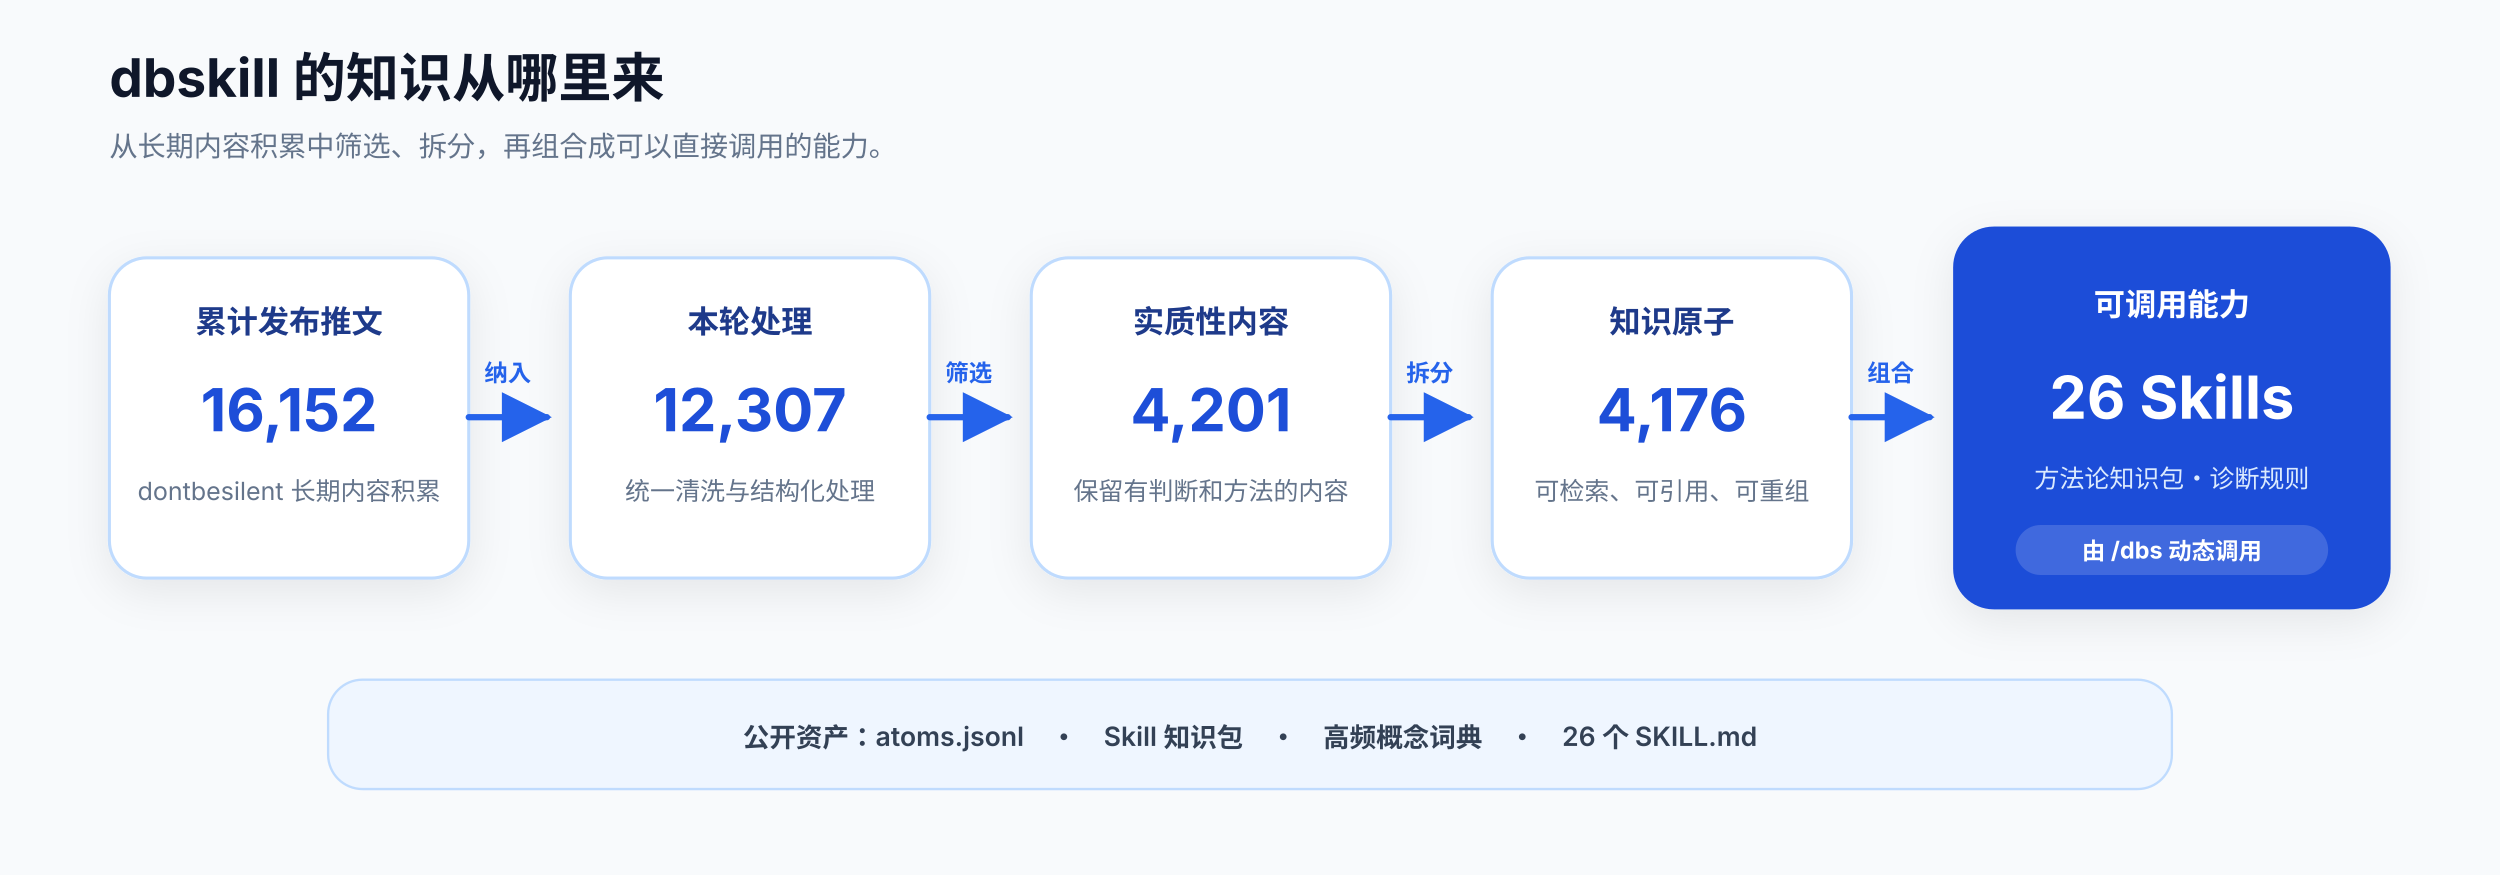
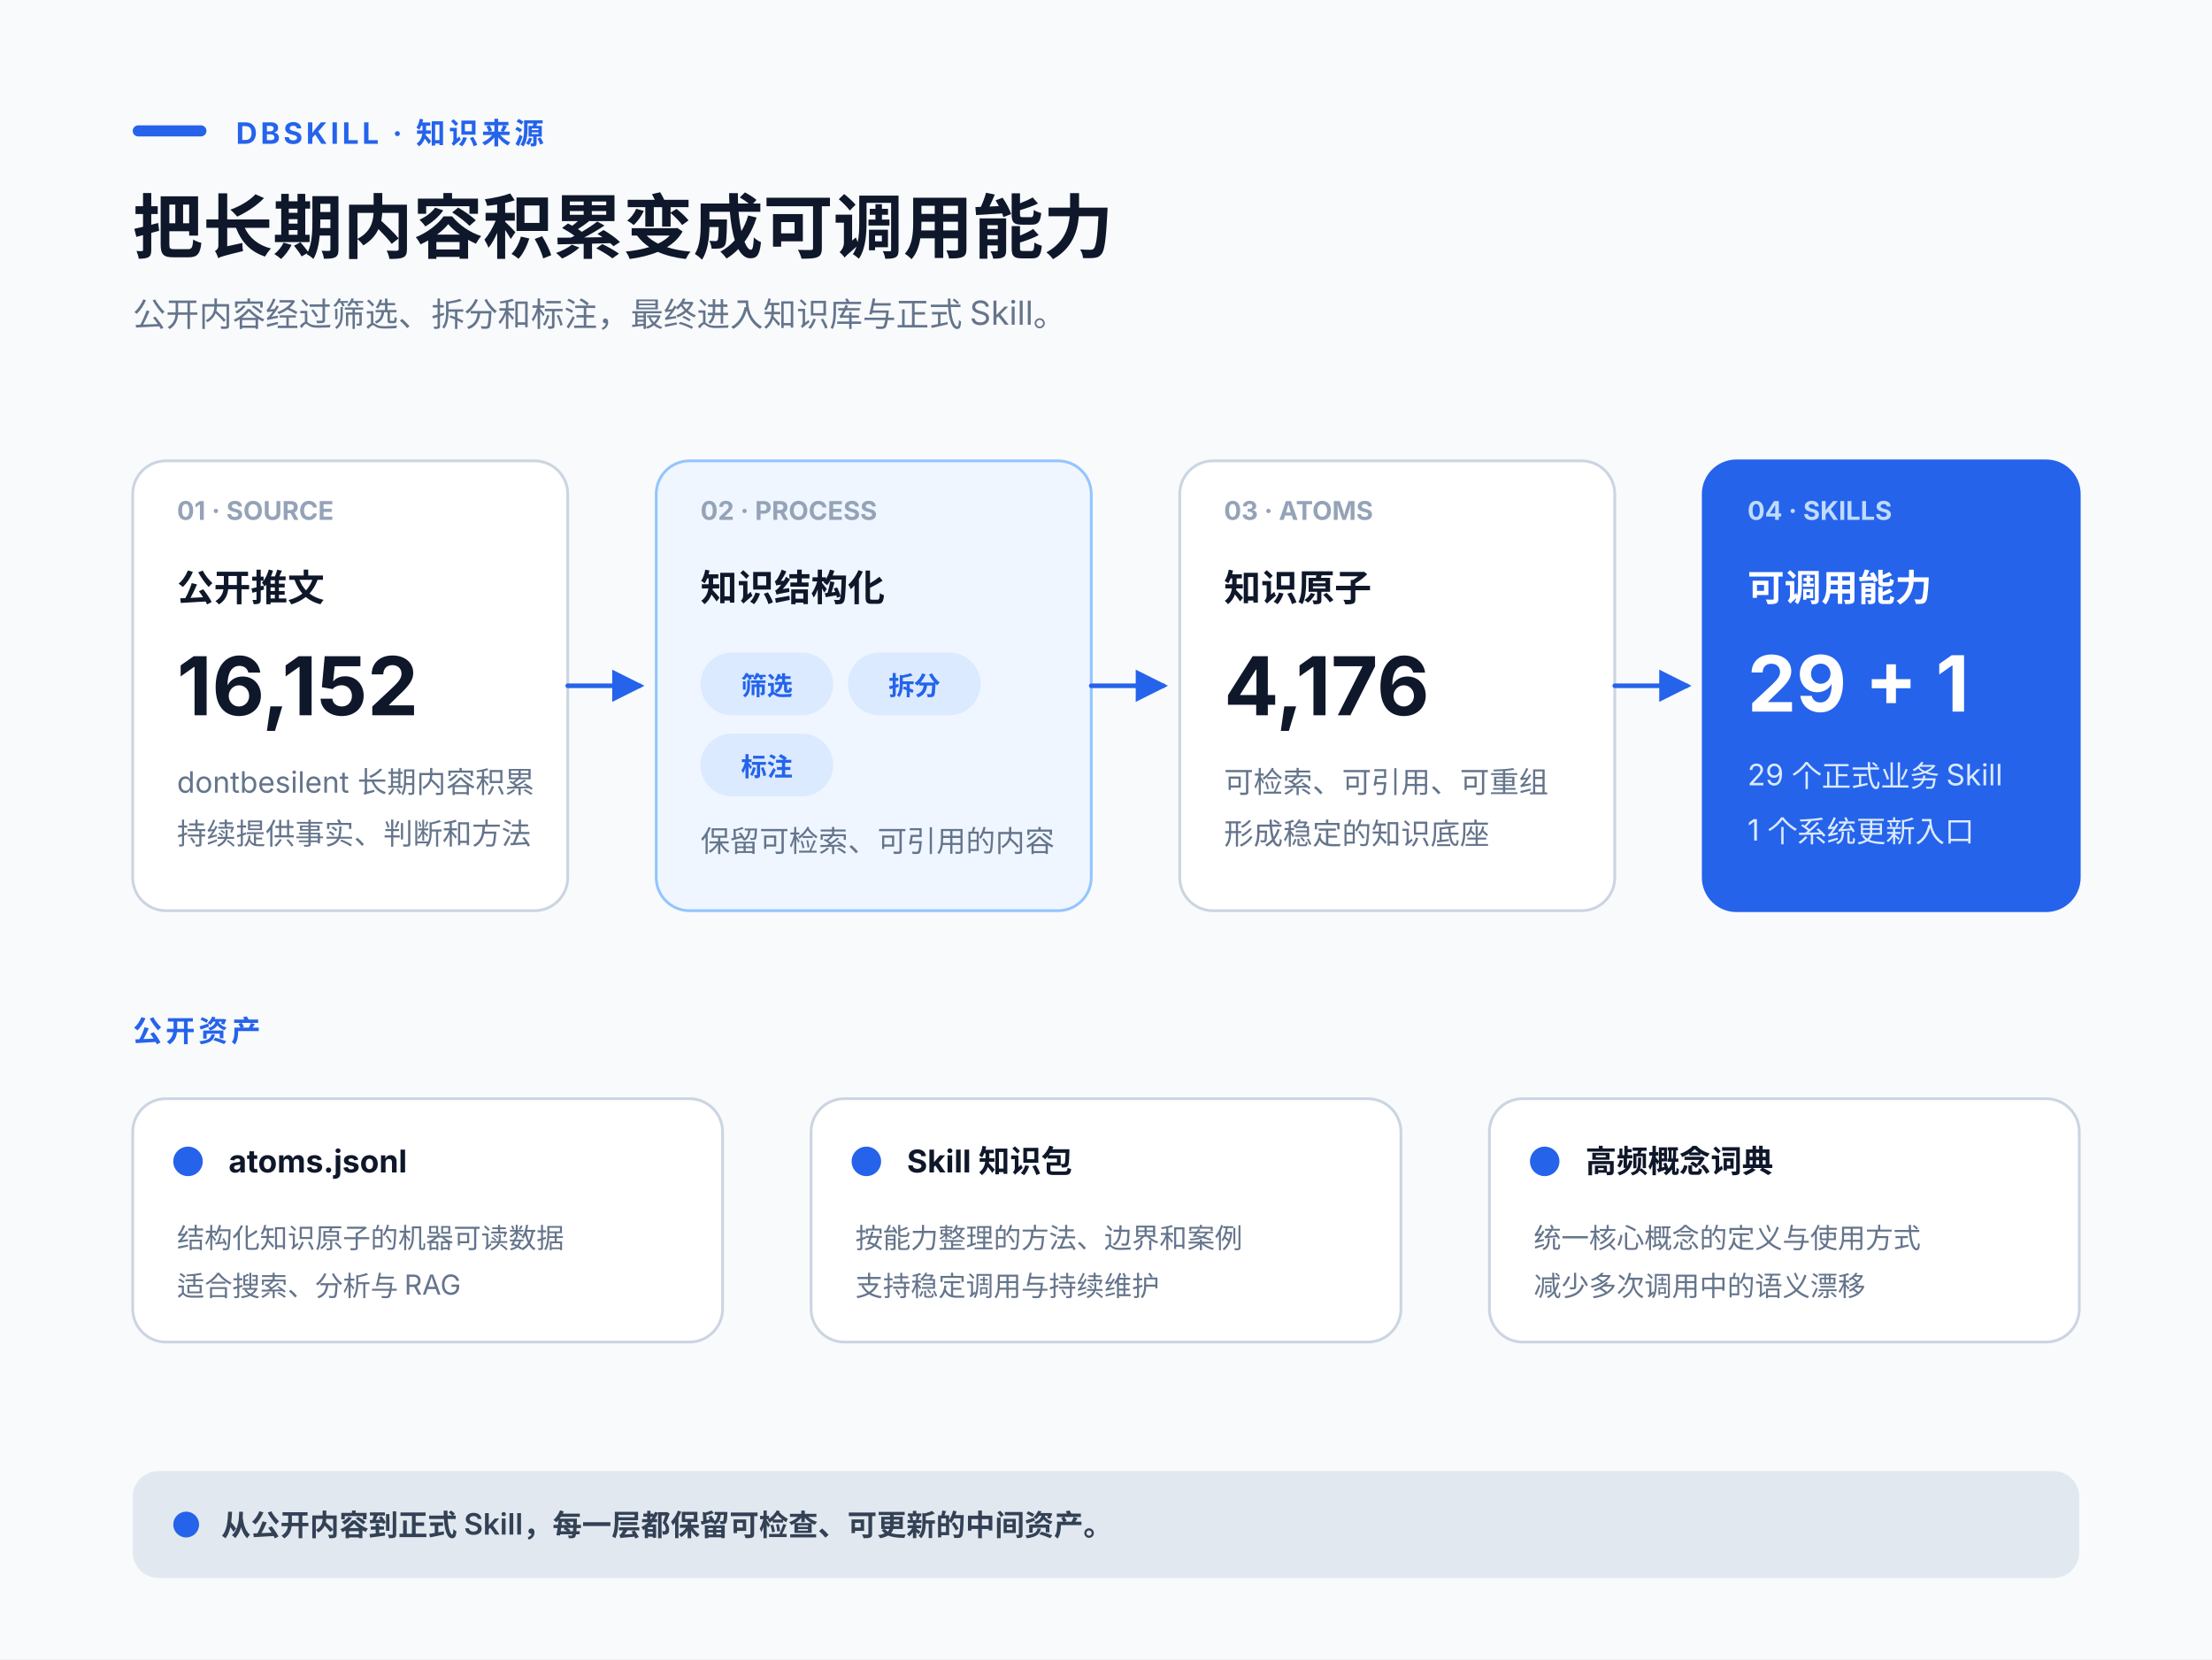
- <svg xmlns="http://www.w3.org/2000/svg" width="1600" height="560" viewBox="0 0 1600 560" role="img" aria-labelledby="title desc">
+ <svg xmlns="http://www.w3.org/2000/svg" width="1200" height="900" viewBox="0 0 1200 900" role="img" aria-labelledby="title desc">
  <defs>
-     <filter id="shadow" x="-20%" y="-20%" width="140%" height="140%">
-       <feDropShadow dx="0" dy="8" stdDeviation="14" flood-color="#0f172a" flood-opacity="0.08" />
-     </filter>
-     <marker id="arrow" viewBox="0 0 10 10" refX="9" refY="5" markerWidth="8" markerHeight="8" orient="auto">
-       <path d="M 0 0 L 10 5 L 0 10 z" fill="#2563eb" />
+     <marker id="arrow" viewBox="0 0 10 10" refX="8.5" refY="5" markerWidth="7" markerHeight="7" orient="auto-start-reverse">
+       <path d="M 0 0 L 10 5 L 0 10 z" fill="#2563EB" />
    </marker>
    <style>
-       .title { font: 700 34px -apple-system, BlinkMacSystemFont, "Segoe UI", "PingFang SC", "Microsoft YaHei", sans-serif; fill: #0f172a; }
-       .subtitle { font: 400 18px -apple-system, BlinkMacSystemFont, "Segoe UI", "PingFang SC", "Microsoft YaHei", sans-serif; fill: #64748b; }
-       .label { font: 700 20px -apple-system, BlinkMacSystemFont, "Segoe UI", "PingFang SC", "Microsoft YaHei", sans-serif; fill: #1e3a8a; }
-       .number { font: 700 38px -apple-system, BlinkMacSystemFont, "Segoe UI", "PingFang SC", "Microsoft YaHei", sans-serif; fill: #1d4ed8; }
-       .number-inverse { font: 700 38px -apple-system, BlinkMacSystemFont, "Segoe UI", "PingFang SC", "Microsoft YaHei", sans-serif; fill: #ffffff; }
-       .body { font: 400 16px -apple-system, BlinkMacSystemFont, "Segoe UI", "PingFang SC", "Microsoft YaHei", sans-serif; fill: #64748b; }
-       .body-inverse { font: 400 16px -apple-system, BlinkMacSystemFont, "Segoe UI", "PingFang SC", "Microsoft YaHei", sans-serif; fill: #dbeafe; }
-       .arrow-label { font: 600 15px -apple-system, BlinkMacSystemFont, "Segoe UI", "PingFang SC", "Microsoft YaHei", sans-serif; fill: #2563eb; }
-       .asset { font: 600 17px -apple-system, BlinkMacSystemFont, "Segoe UI", "PingFang SC", "Microsoft YaHei", sans-serif; fill: #334155; }
-       .card { fill: #ffffff; stroke: #bfdbfe; stroke-width: 2; filter: url(#shadow); }
-       .flow { fill: none; stroke: #2563eb; stroke-width: 4; stroke-linecap: round; marker-end: url(#arrow); }
+       text { font-family: -apple-system, BlinkMacSystemFont, "Segoe UI", "PingFang SC", "Microsoft YaHei", sans-serif; }
+       .eyebrow { font-size: 16px; font-weight: 700; letter-spacing: 1.8px; fill: #2563EB; }
+       .title { font-size: 38px; font-weight: 700; fill: #0F172A; }
+       .subtitle { font-size: 18px; font-weight: 400; fill: #64748B; }
+       .index { font-size: 14px; font-weight: 700; fill: #94A3B8; }
+       .index-inverse { font-size: 14px; font-weight: 700; fill: #BFDBFE; }
+       .label { font-size: 20px; font-weight: 700; fill: #0F172A; }
+       .label-inverse { font-size: 20px; font-weight: 700; fill: #FFFFFF; }
+       .number { font-size: 44px; font-weight: 700; fill: #0F172A; }
+       .number-inverse { font-size: 42px; font-weight: 700; fill: #FFFFFF; }
+       .body { font-size: 16px; font-weight: 400; fill: #64748B; }
+       .body-inverse { font-size: 16px; font-weight: 400; fill: #DBEAFE; }
+       .pill { font-size: 14px; font-weight: 700; fill: #2563EB; }
+       .asset-label { font-size: 17px; font-weight: 700; fill: #0F172A; }
+       .asset-body { font-size: 15px; font-weight: 400; fill: #64748B; }
+       .node { fill: #FFFFFF; stroke: #CBD5E1; stroke-width: 1.5; }
+       .node-soft { fill: #EFF6FF; stroke: #93C5FD; stroke-width: 1.5; }
+       .node-strong { fill: #2563EB; stroke: #2563EB; stroke-width: 1.5; }
+       .line { fill: none; stroke: #2563EB; stroke-width: 2.5; stroke-linecap: round; marker-end: url(#arrow); }
+       .footer { font-size: 16px; font-weight: 600; fill: #334155; }
    </style>
  </defs>
-   <rect width="1600" height="560" fill="#f8fafc" />
-   <text class="title" x="70" y="62">dbskill 的知识从哪里来</text>
-   <text class="subtitle" x="70" y="100">从长期内容积累中筛选、拆分，再组合成可以直接调用的能力。</text>
-   <rect class="card" x="70" y="165" width="230" height="205" rx="24" />
-   <text class="label" x="185" y="213" text-anchor="middle">累计发布推文</text>
-   <text class="number" x="185" y="276" text-anchor="middle">16,152</text>
-   <text class="body" x="185" y="320" text-anchor="middle">dontbesilent 长期内容积累</text>
-   <path class="flow" d="M 300 267 H 350" />
-   <text class="arrow-label" x="325" y="244" text-anchor="middle">纳入</text>
-   <rect class="card" x="365" y="165" width="230" height="205" rx="24" />
-   <text class="label" x="480" y="213" text-anchor="middle">本轮处理</text>
-   <text class="number" x="480" y="276" text-anchor="middle">12,307</text>
-   <text class="body" x="480" y="320" text-anchor="middle">统一清洗与结构化处理</text>
-   <path class="flow" d="M 595 267 H 645" />
-   <text class="arrow-label" x="620" y="244" text-anchor="middle">筛选</text>
-   <rect class="card" x="660" y="165" width="230" height="205" rx="24" />
-   <text class="label" x="775" y="213" text-anchor="middle">实质性内容</text>
-   <text class="number" x="775" y="276" text-anchor="middle">4,201</text>
-   <text class="body" x="775" y="320" text-anchor="middle">保留有判断和方法的内容</text>
-   <path class="flow" d="M 890 267 H 940" />
-   <text class="arrow-label" x="915" y="244" text-anchor="middle">拆分</text>
-   <rect class="card" x="955" y="165" width="230" height="205" rx="24" />
-   <text class="label" x="1070" y="213" text-anchor="middle">知识原子</text>
-   <text class="number" x="1070" y="276" text-anchor="middle">4,176</text>
-   <text class="body" x="1070" y="320" text-anchor="middle">可检索、可引用、可重组</text>
-   <path class="flow" d="M 1185 267 H 1235" />
-   <text class="arrow-label" x="1210" y="244" text-anchor="middle">组合</text>
-   <rect x="1250" y="145" width="280" height="245" rx="26" fill="#1d4ed8" filter="url(#shadow)" />
-   <text x="1390" y="202" text-anchor="middle" style="font:700 20px -apple-system,BlinkMacSystemFont,'Segoe UI','PingFang SC','Microsoft YaHei',sans-serif;fill:#ffffff">可调用能力</text>
-   <text class="number-inverse" x="1390" y="268" text-anchor="middle">26 Skills</text>
-   <text class="body-inverse" x="1390" y="312" text-anchor="middle">方法论知识包・诊断规则</text>
-   <rect x="1290" y="336" width="200" height="32" rx="16" fill="#ffffff" fill-opacity="0.16" />
-   <text x="1390" y="358" text-anchor="middle" style="font:700 15px -apple-system,BlinkMacSystemFont,'Segoe UI','PingFang SC','Microsoft YaHei',sans-serif;fill:#ffffff">由 /dbs 动态调用</text>
-   <rect x="210" y="435" width="1180" height="70" rx="22" fill="#eff6ff" stroke="#bfdbfe" stroke-width="1.5" />
-   <text class="asset" x="800" y="478" text-anchor="middle">公开资产：atoms.jsonl　・　Skill 知识包　・　高频概念词典　・　26 个 SKILL.md</text>
+   <rect width="1200" height="900" fill="#F8FAFC" />
+   <rect x="72" y="68" width="40" height="6" rx="3" fill="#2563EB" />
+   <text class="eyebrow" x="128" y="78">DBSKILL · 知识来源</text>
+   <text class="title" x="72" y="137">把长期内容积累变成可调用能力</text>
+   <text class="subtitle" x="72" y="177">公开内容经过筛选、拆分和标注，最终进入知识库与正式 Skill。</text>
+   <rect class="node" x="72" y="250" width="236" height="244" rx="18" />
+   <text class="index" x="96" y="282">01 · SOURCE</text>
+   <text class="label" x="96" y="326">公开推文</text>
+   <text class="number" x="96" y="388">16,152</text>
+   <text class="body" x="96" y="430">dontbesilent 长期内容积累</text>
+   <text class="body" x="96" y="458">持续提供事实、判断和方法</text>
+   <path class="line" d="M308 372 H347" />
+   <rect class="node-soft" x="356" y="250" width="236" height="244" rx="18" />
+   <text class="index" x="380" y="282">02 · PROCESS</text>
+   <text class="label" x="380" y="326">知识结构化</text>
+   <rect x="380" y="354" width="72" height="34" rx="17" fill="#DBEAFE" />
+   <rect x="460" y="354" width="72" height="34" rx="17" fill="#DBEAFE" />
+   <rect x="380" y="398" width="72" height="34" rx="17" fill="#DBEAFE" />
+   <text class="pill" x="416" y="377" text-anchor="middle">筛选</text>
+   <text class="pill" x="496" y="377" text-anchor="middle">拆分</text>
+   <text class="pill" x="416" y="421" text-anchor="middle">标注</text>
+   <text class="body" x="380" y="462">保留可检索、可引用的内容</text>
+   <path class="line" d="M592 372 H631" />
+   <rect class="node" x="640" y="250" width="236" height="244" rx="18" />
+   <text class="index" x="664" y="282">03 · ATOMS</text>
+   <text class="label" x="664" y="326">知识原子</text>
+   <text class="number" x="664" y="388">4,176</text>
+   <text class="body" x="664" y="430">可检索、可引用、可重组</text>
+   <text class="body" x="664" y="458">形成稳定的知识底座</text>
+   <path class="line" d="M876 372 H915" />
+   <rect class="node-strong" x="924" y="250" width="204" height="244" rx="18" />
+   <text class="index-inverse" x="948" y="282">04 · SKILLS</text>
+   <text class="label-inverse" x="948" y="326">可调用能力</text>
+   <text class="number-inverse" x="948" y="386">29 + 1</text>
+   <text class="body-inverse" x="948" y="426">29 个正式业务 Skill</text>
+   <text class="body-inverse" x="948" y="456">1 个系统更新入口</text>
+   <text class="eyebrow" x="72" y="565">公开资产</text>
+   <rect class="node" x="72" y="596" width="320" height="132" rx="18" />
+   <circle cx="102" cy="630" r="8" fill="#2563EB" />
+   <text class="asset-label" x="124" y="636">atoms.jsonl</text>
+   <text class="asset-body" x="96" y="677">结构化知识原子的机器可读数据</text>
+   <text class="asset-body" x="96" y="703">适合搜索、分析与 RAG</text>
+   <rect class="node" x="440" y="596" width="320" height="132" rx="18" />
+   <circle cx="470" cy="630" r="8" fill="#2563EB" />
+   <text class="asset-label" x="492" y="636">Skill 知识包</text>
+   <text class="asset-body" x="464" y="677">按能力整理的方法、边界和案例</text>
+   <text class="asset-body" x="464" y="703">支持稳定调用与持续维护</text>
+   <rect class="node" x="808" y="596" width="320" height="132" rx="18" />
+   <circle cx="838" cy="630" r="8" fill="#2563EB" />
+   <text class="asset-label" x="860" y="636">高频概念词典</text>
+   <text class="asset-body" x="832" y="677">统一核心概念的定义与使用方式</text>
+   <text class="asset-body" x="832" y="703">减少多次调用中的语义漂移</text>
+   <rect x="72" y="798" width="1056" height="58" rx="14" fill="#E2E8F0" />
+   <circle cx="101" cy="827" r="7" fill="#2563EB" />
+   <text class="footer" x="120" y="833">从公开内容到正式 Skill，每一层都保留可检查、可更新的中间资产。</text>
</svg>
